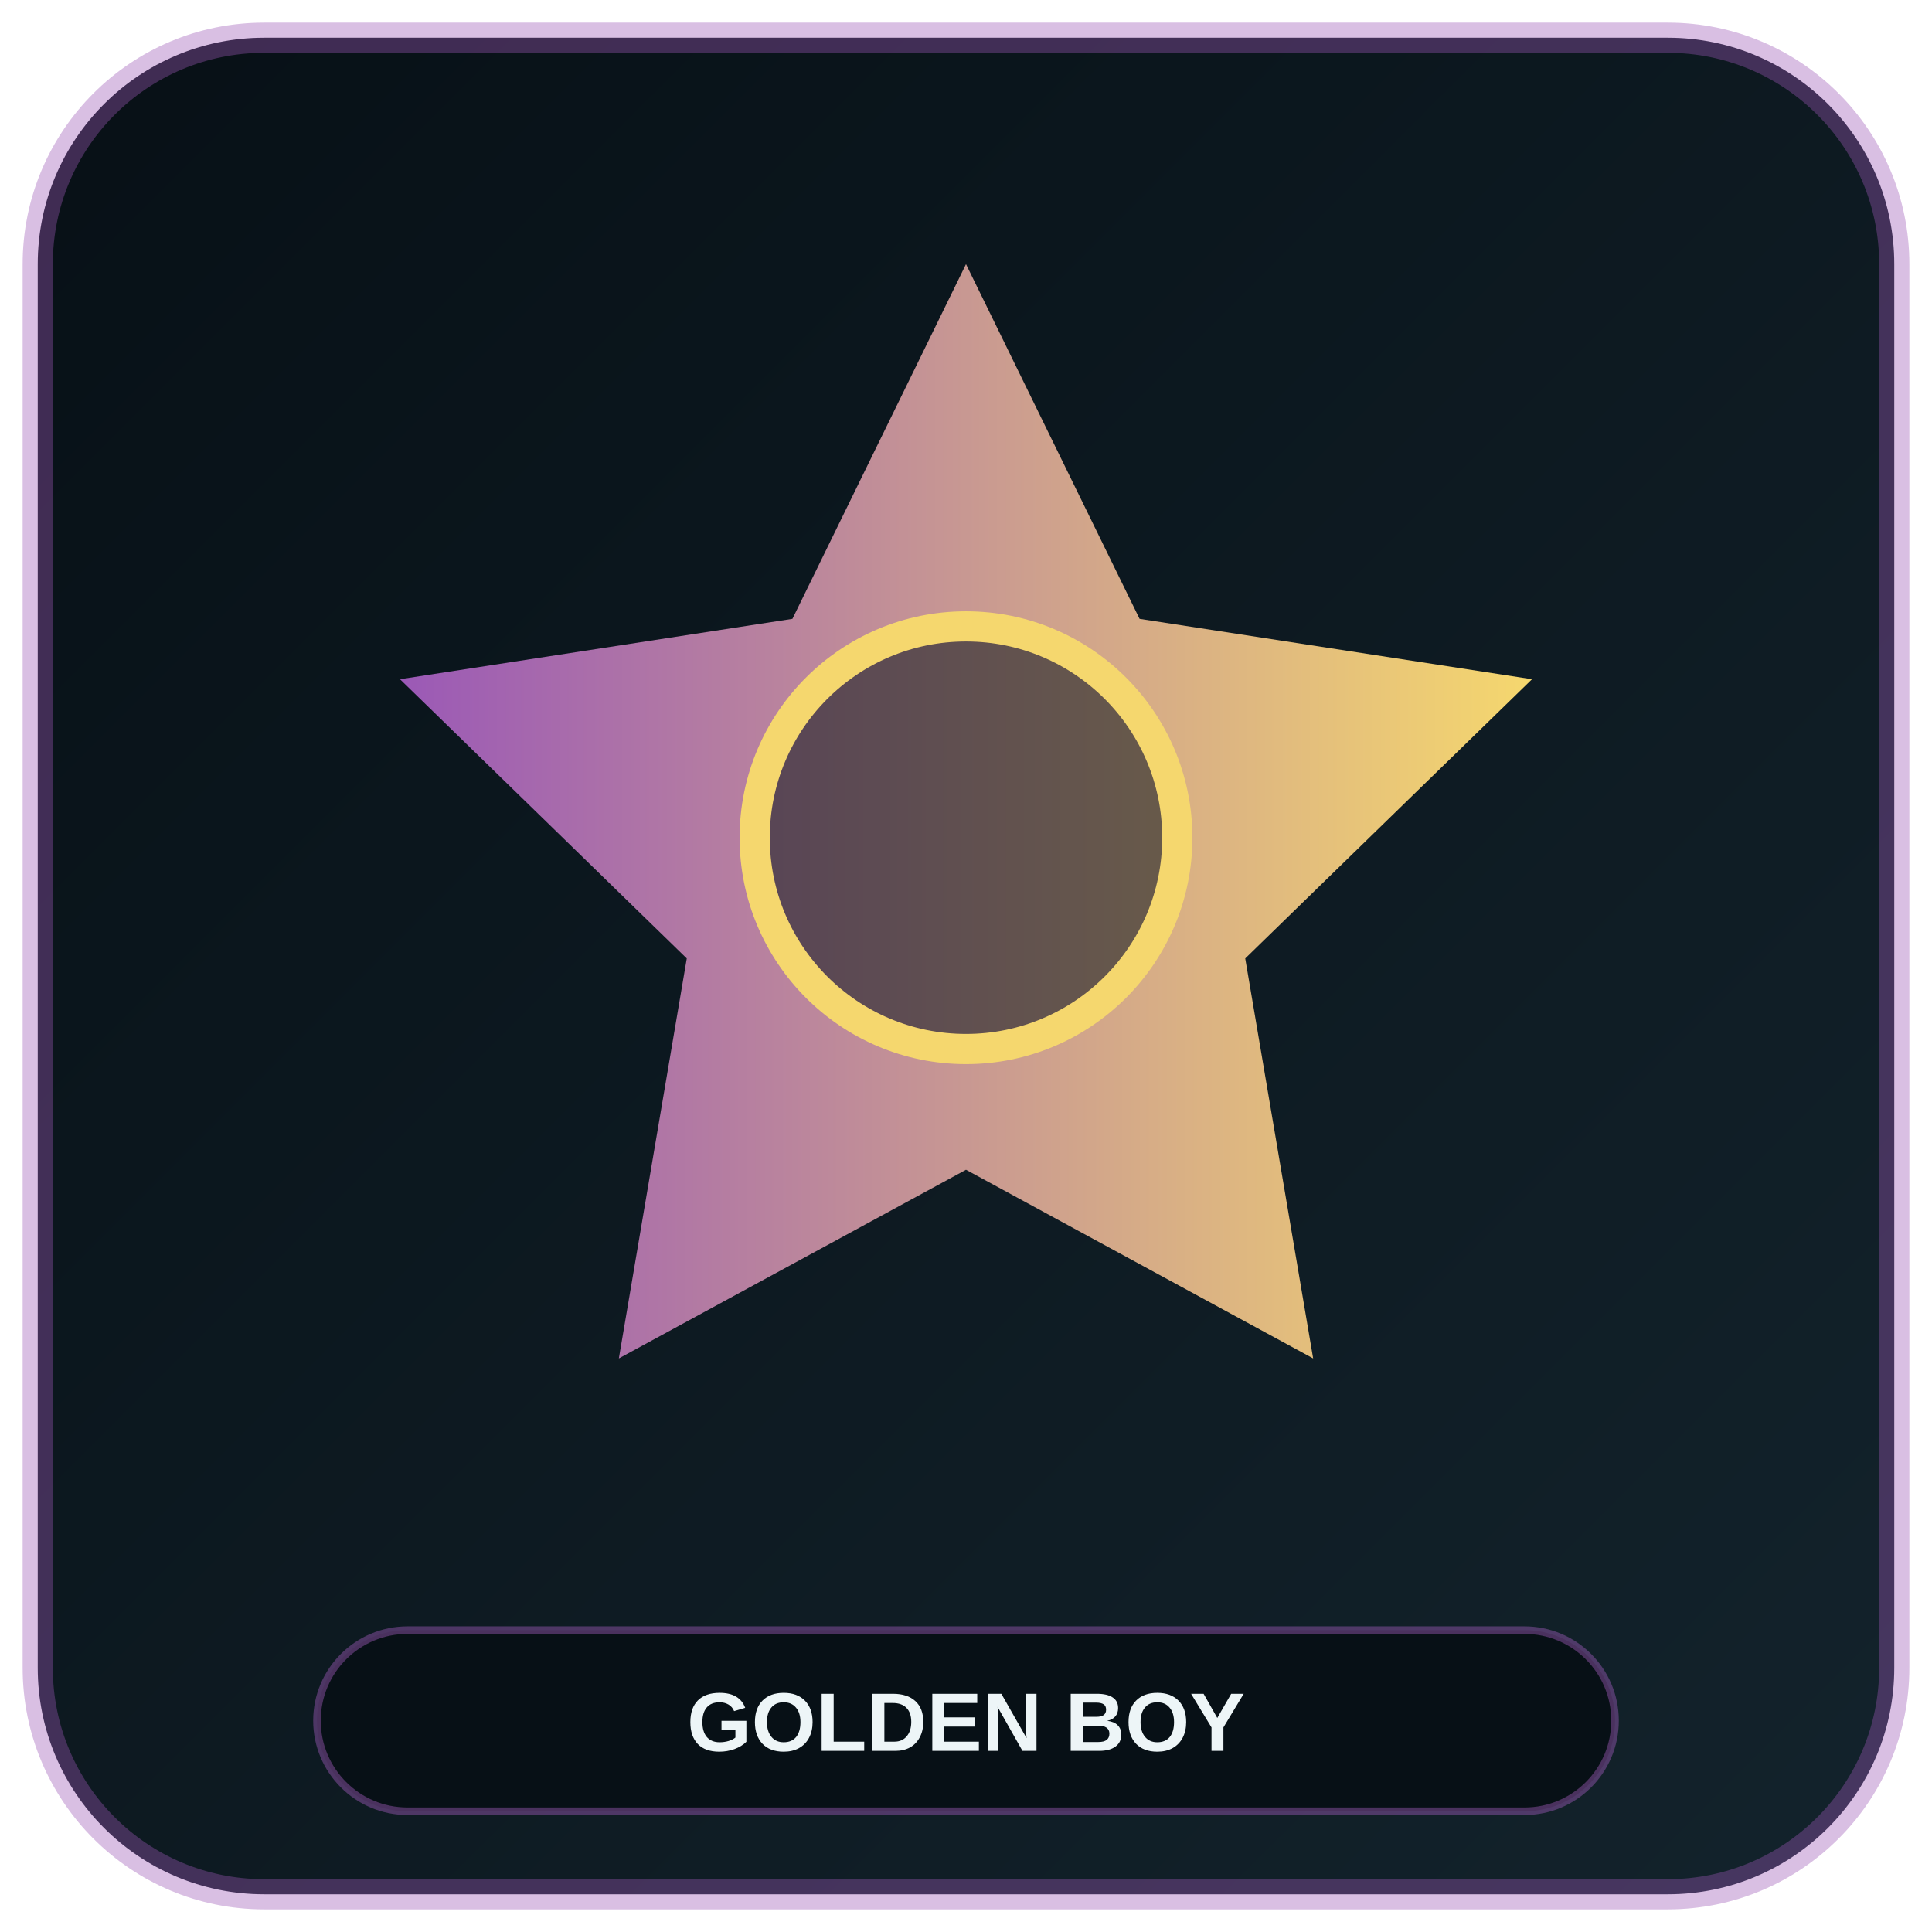
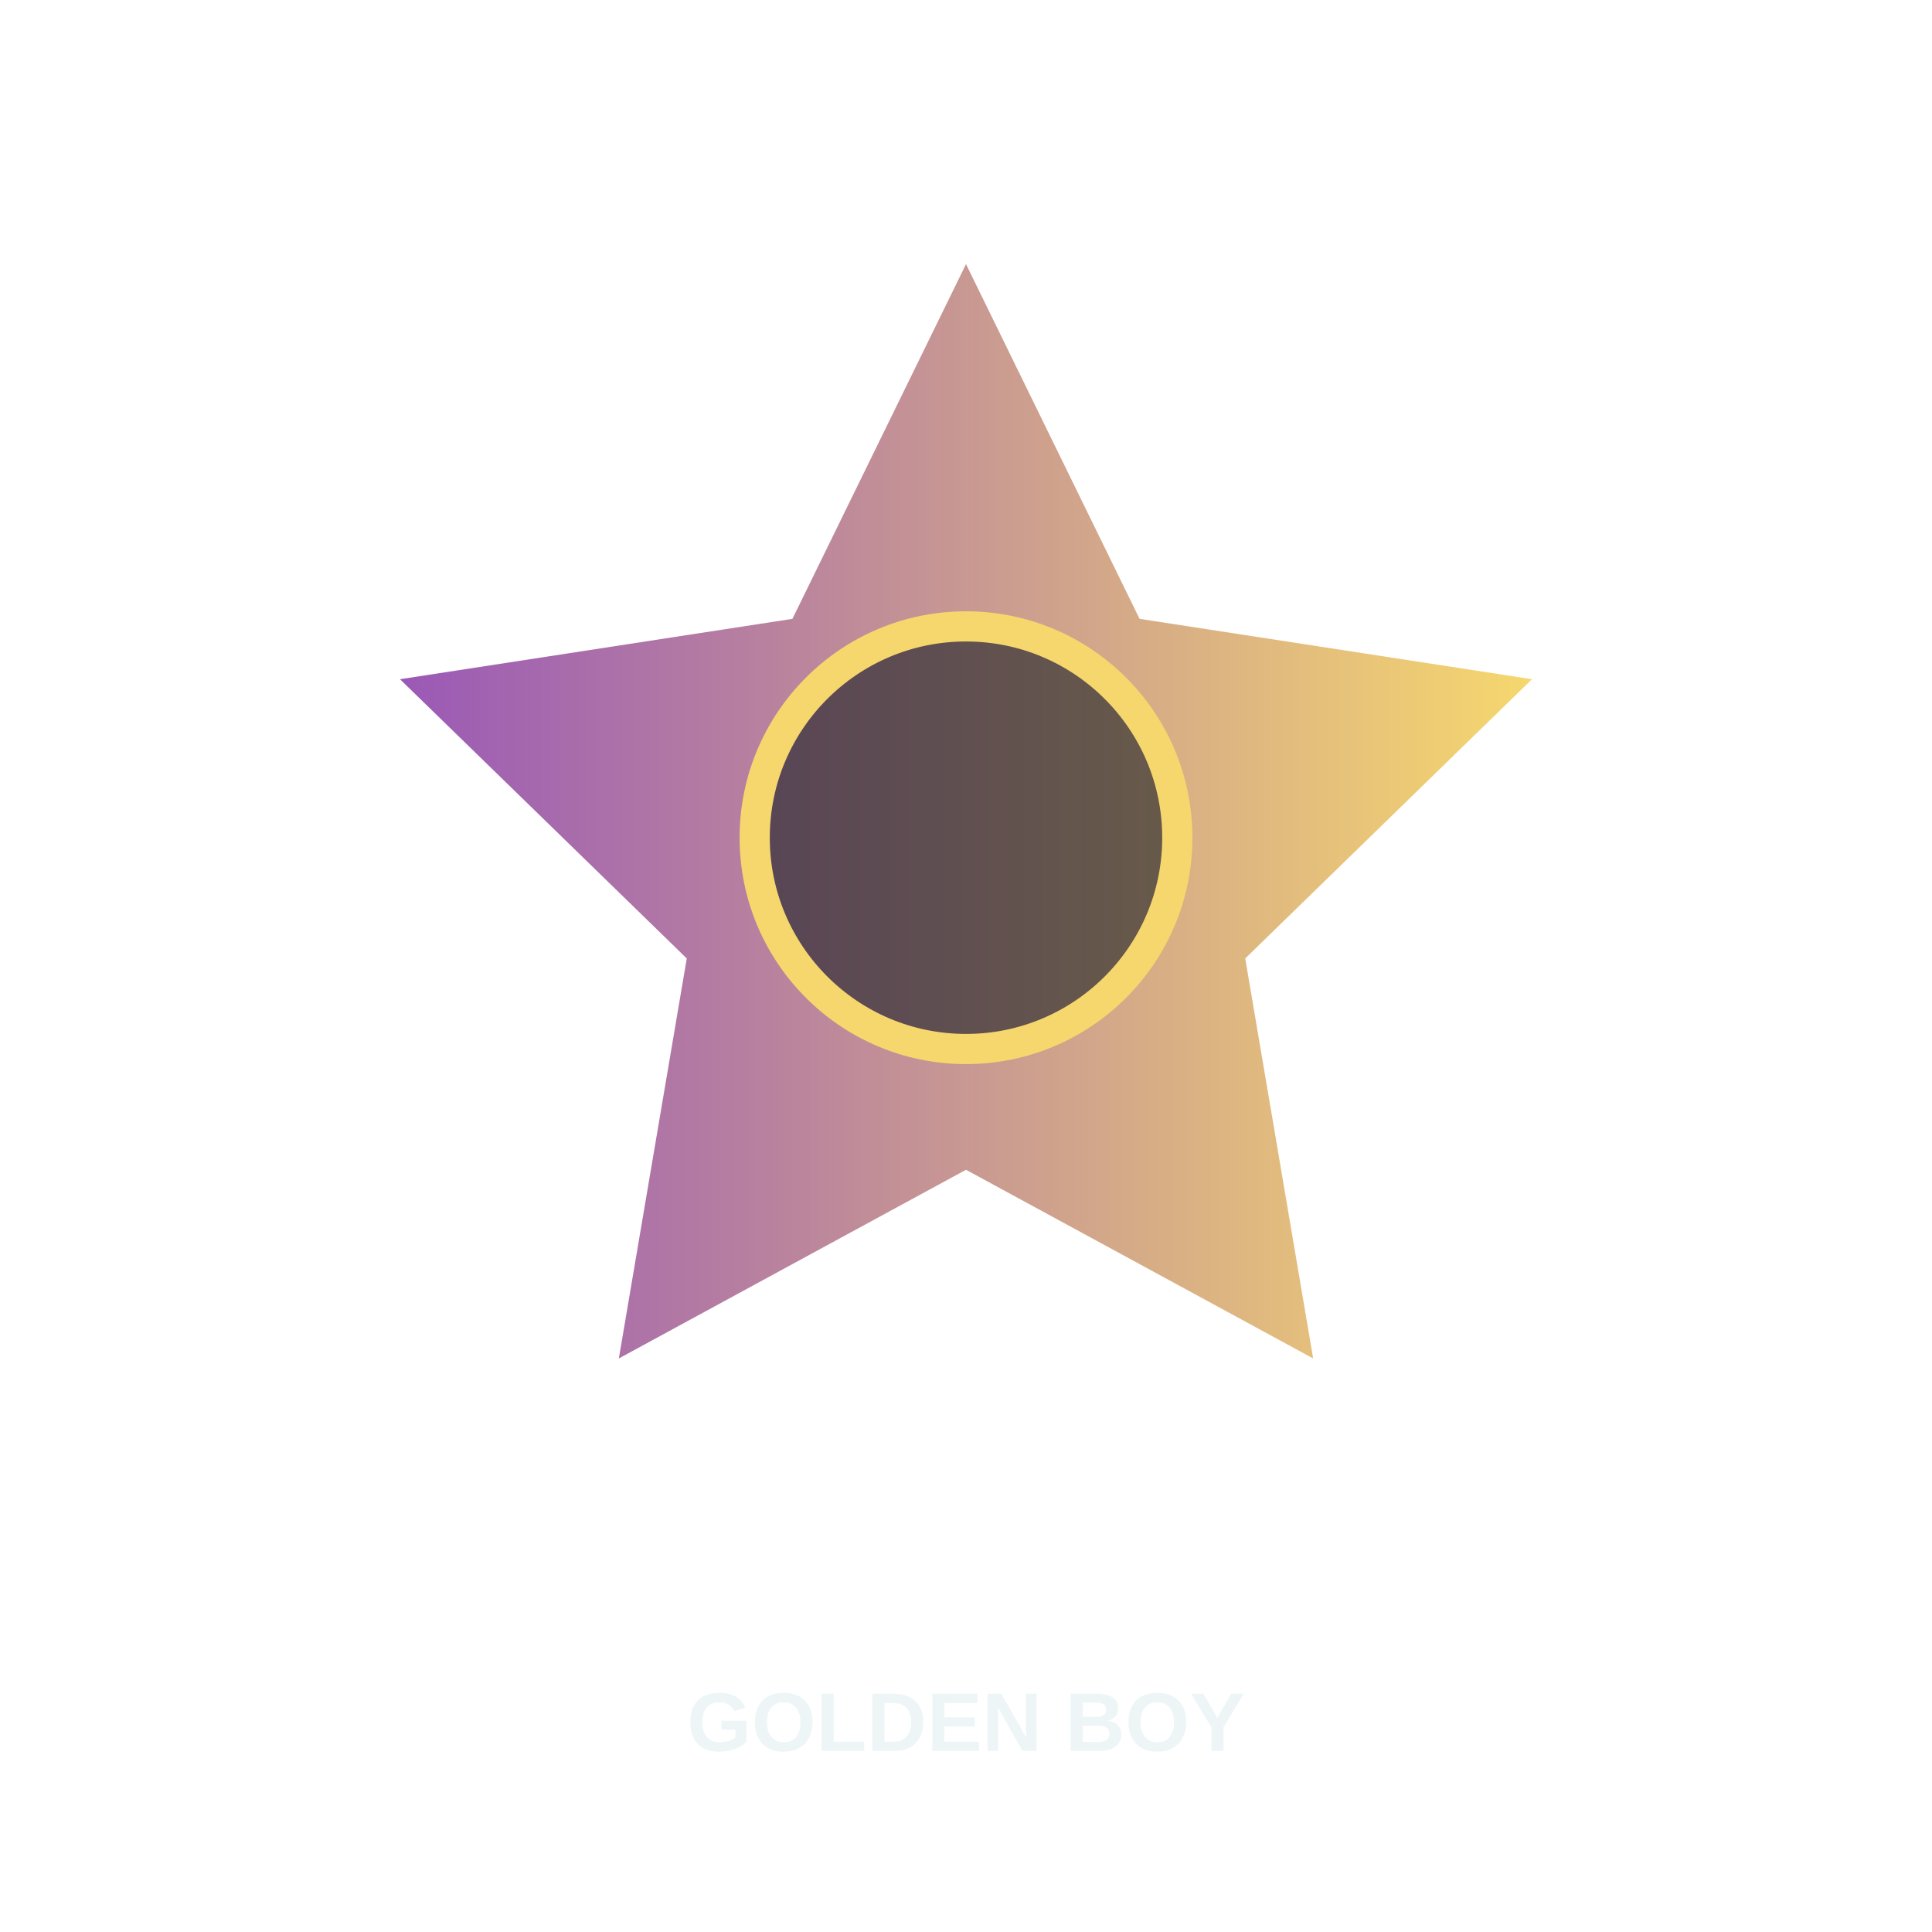
<svg xmlns="http://www.w3.org/2000/svg" viewBox="0 0 256 256">
  <defs>
    <linearGradient id="bg" x1="0" x2="1" y1="0" y2="1">
      <stop offset="0" stop-color="#071016" />
      <stop offset="1" stop-color="#13232c" />
    </linearGradient>
    <linearGradient id="m" x1="0" x2="1">
      <stop offset="0" stop-color="#9b59b6" />
      <stop offset="1" stop-color="#f5d76e" />
    </linearGradient>
  </defs>
-   <rect x="5" y="5" width="246" height="246" rx="30" fill="url(#bg)" stroke="#9b59b6" stroke-opacity=".38" stroke-width="4" />
  <path d="M128 35l23 47 52 8-38 37 9 53-46-25-46 25 9-53-38-37 52-8z" fill="url(#m)" />
  <circle cx="128" cy="111" r="28" fill="#0b141a" fill-opacity=".55" stroke="#f5d76e" stroke-width="4" />
-   <rect x="42" y="216" width="172" height="24" rx="12" fill="#071016" stroke="#9b59b6" stroke-opacity=".45" />
  <text x="128" y="232" text-anchor="middle" fill="#edf5f7" font-size="11" font-family="Arial,Helvetica,sans-serif" font-weight="700">GOLDEN BOY</text>
</svg>
